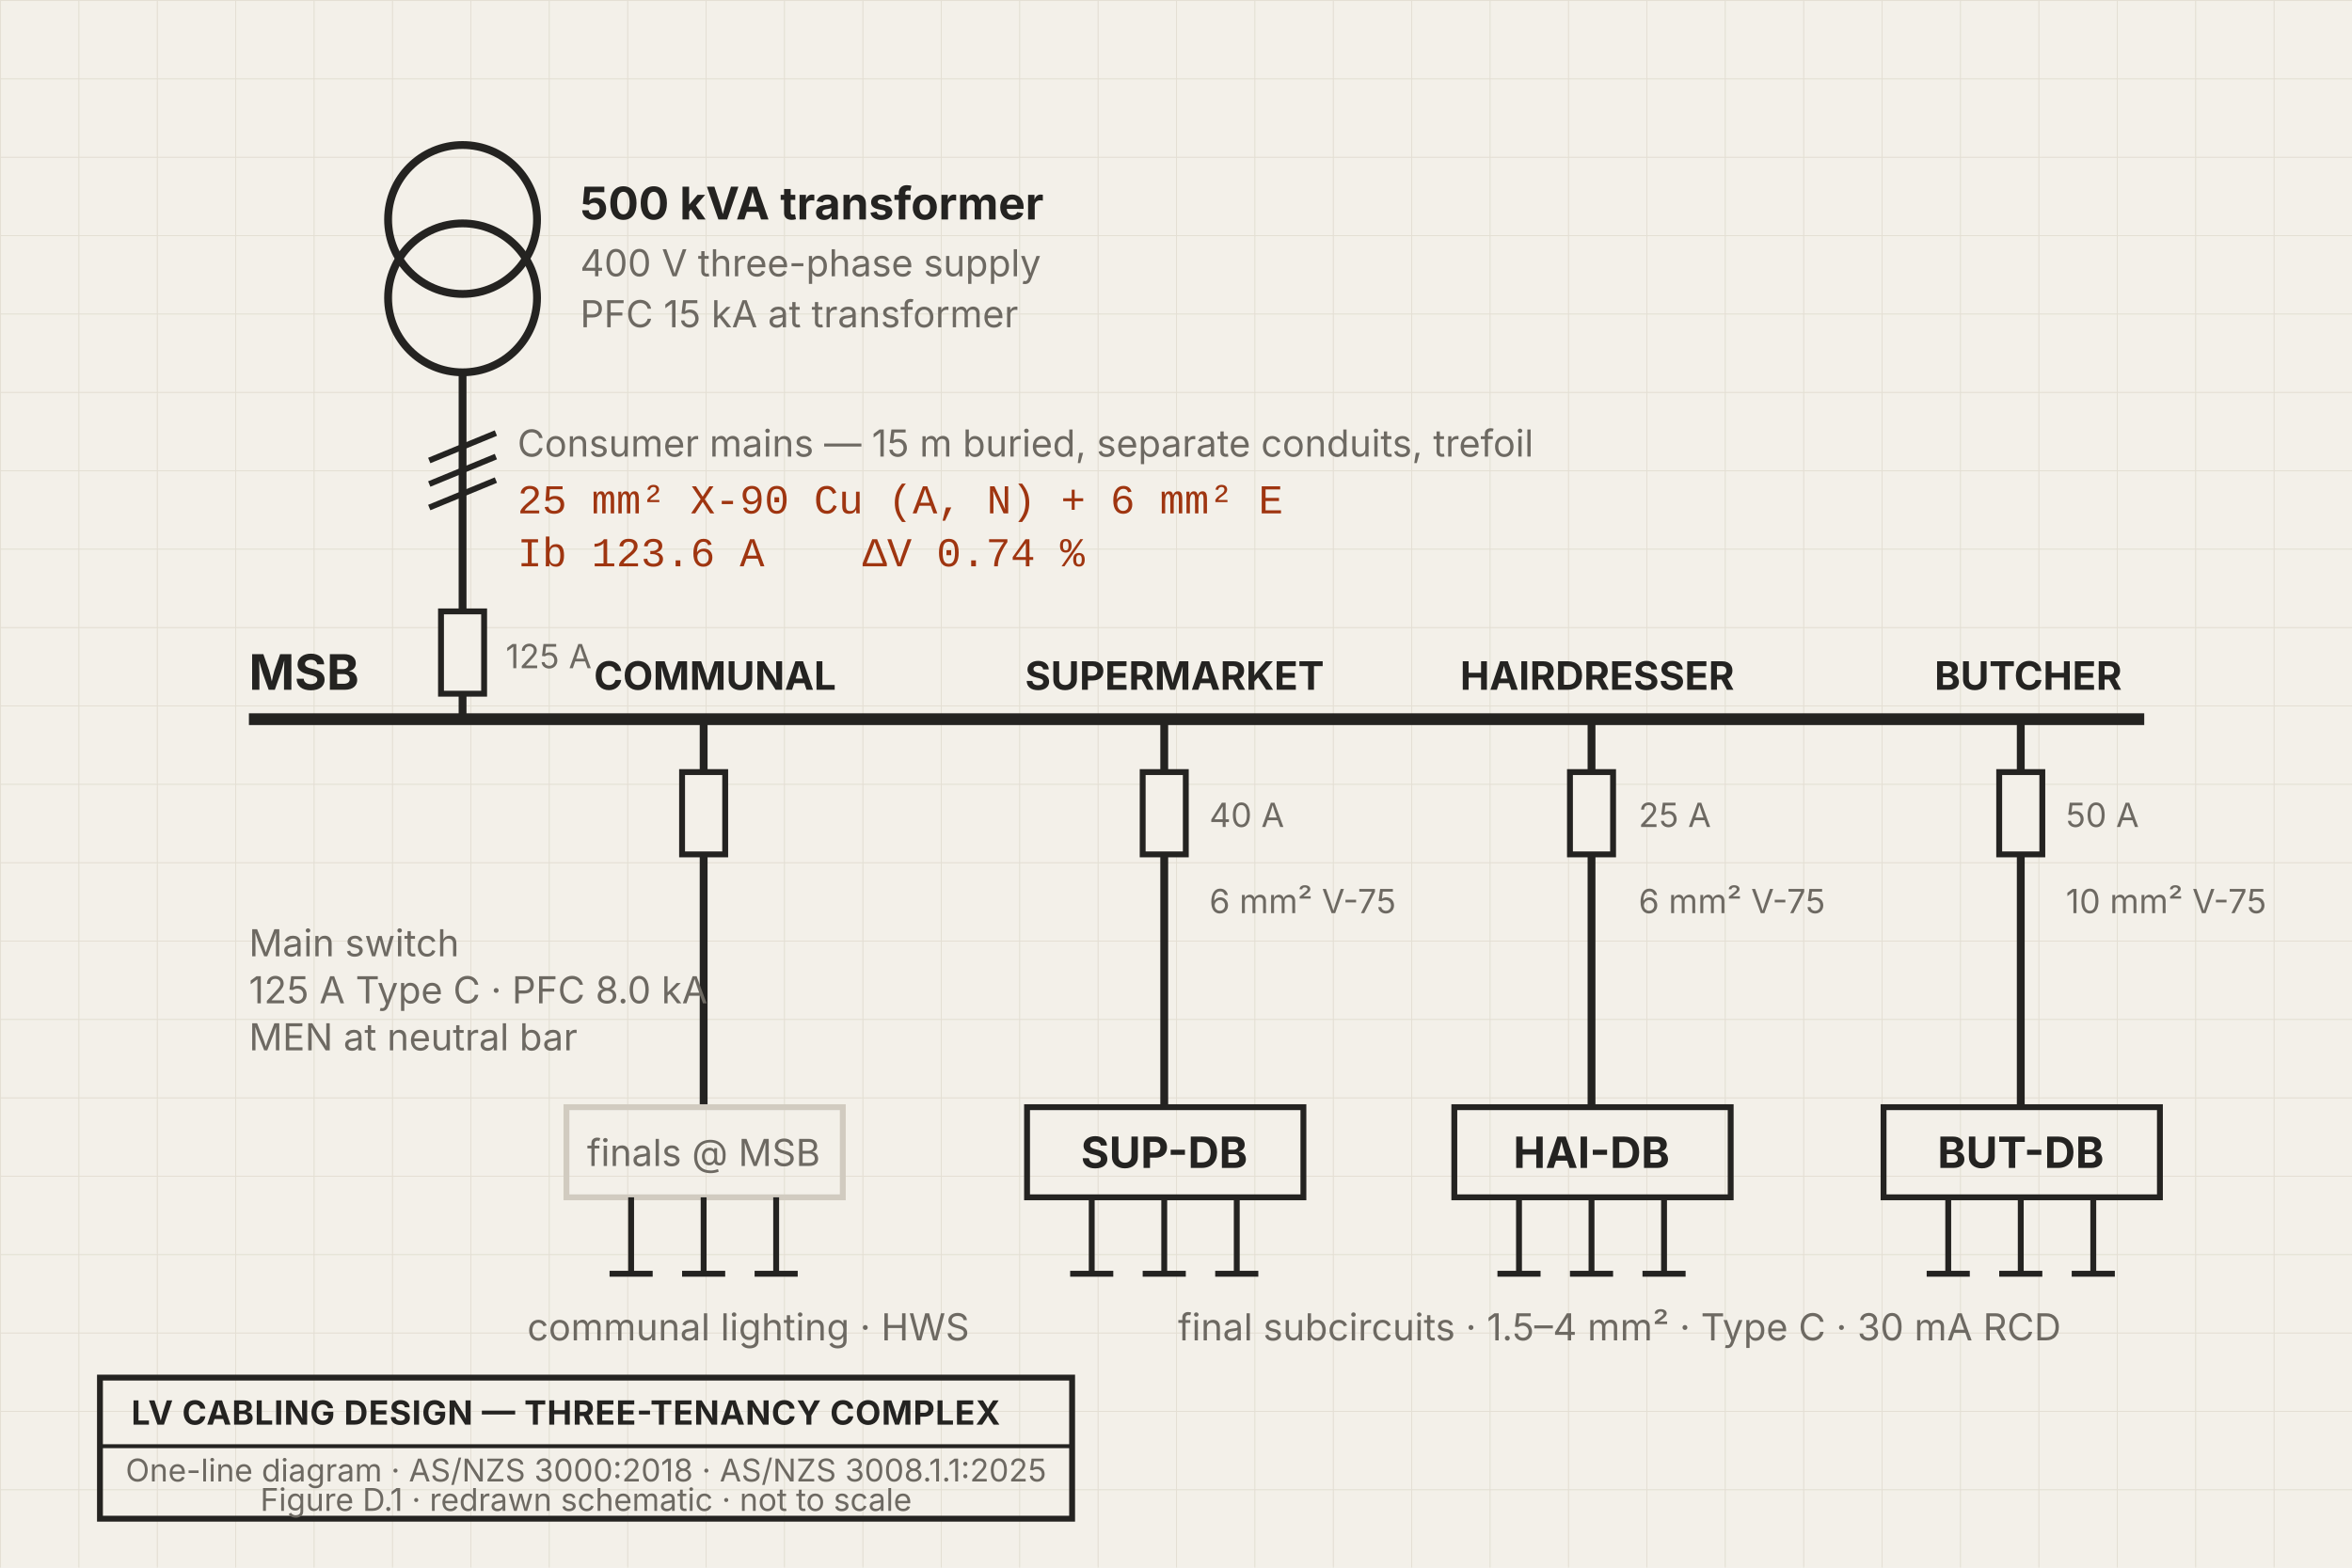
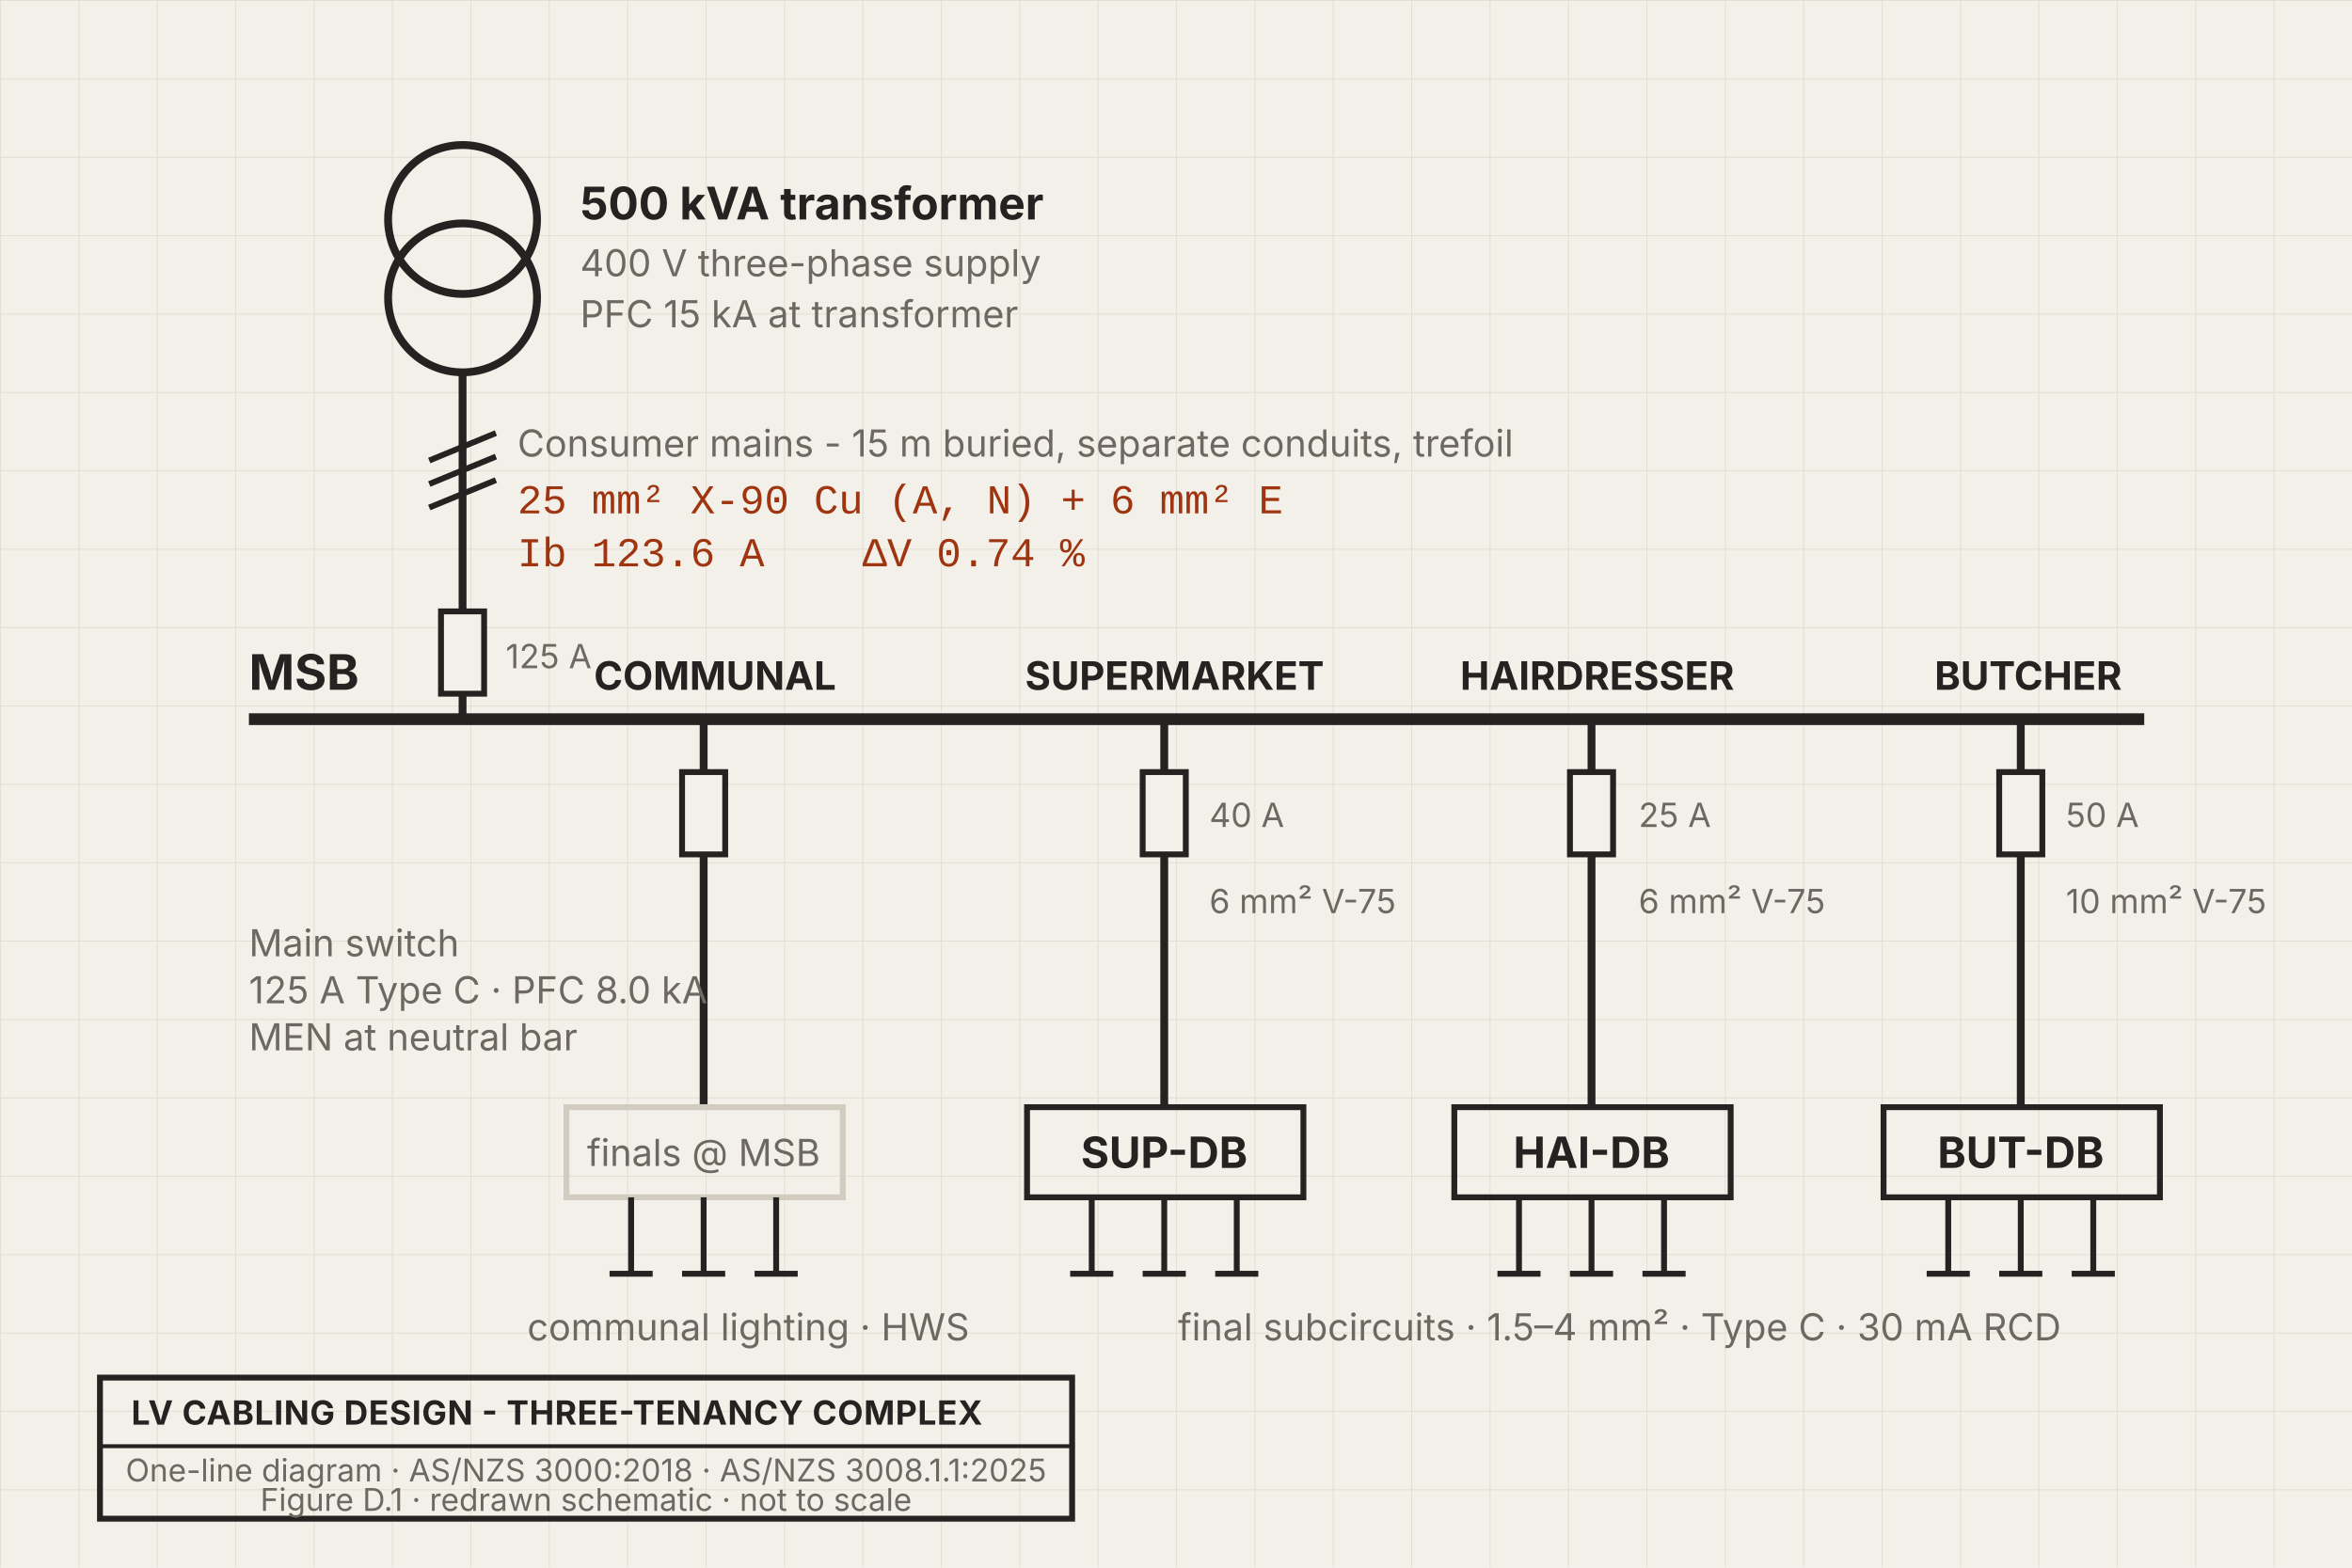
<svg xmlns="http://www.w3.org/2000/svg" viewBox="0 0 1200 800" width="1200" height="800" role="img" aria-labelledby="sldTitle sldDesc" style="--plot-n:46;--plot-step:19.57ms;--plot-end:1421ms">
  <defs>
    <pattern id="grid" width="40" height="40" patternUnits="userSpaceOnUse">
      <path d="M40 0H0V40" fill="none" stroke="#e4dfd4" stroke-width="1" />
    </pattern>
  </defs>
  <rect width="1200" height="800" fill="#f3f0e9" />
  <rect width="1200" height="800" fill="url(#grid)" />
  <g font-family="'Inter',Arial,Helvetica,sans-serif" fill="#242321">
    <circle cx="236" cy="112" r="38" fill="none" stroke="#242321" stroke-width="4" data-hit="supply" pathLength="1" style="--plot-i:1" />
    <circle cx="236" cy="152" r="38" fill="none" stroke="#242321" stroke-width="4" data-hit="supply" pathLength="1" style="--plot-i:2" />
    <text x="296" y="112" font-size="23" font-weight="700">500 kVA transformer</text>
    <text x="296" y="141" font-size="19" fill="#6d6962">400 V three-phase supply</text>
    <text x="296" y="167" font-size="19" fill="#6d6962">PFC 15 kA at transformer</text>
    <line x1="236" y1="190" x2="236" y2="367" stroke="#242321" stroke-width="4" data-hit="mains" pathLength="1" style="--plot-i:3" />
    <g stroke="#242321" stroke-width="3">
      <line x1="219" y1="235" x2="253" y2="221" data-hit="mains" pathLength="1" style="--plot-i:4" />
      <line x1="219" y1="247" x2="253" y2="233" data-hit="mains" pathLength="1" style="--plot-i:5" />
      <line x1="219" y1="259" x2="253" y2="245" data-hit="mains" pathLength="1" style="--plot-i:6" />
    </g>
-     <text x="264" y="233" font-size="19" fill="#6d6962">Consumer mains — 15 m buried, separate conduits, trefoil</text>
+     <text x="264" y="233" font-size="19" fill="#6d6962">Consumer mains - 15 m buried, separate conduits, trefoil</text>
    <text x="264" y="262" font-size="21" fill="#9f3510" font-family="Consolas,'Courier New',monospace">25 mm² X-90 Cu (A, N) + 6 mm² E</text>
    <text x="264" y="289" font-size="21" fill="#9f3510" font-family="Consolas,'Courier New',monospace">Ib 123.6 A</text>
    <text x="440" y="289" font-size="21" fill="#9f3510" font-family="Consolas,'Courier New',monospace" data-hit="vd">ΔV 0.74 %</text>
    <text x="127" y="352" font-size="25" font-weight="700">MSB</text>
    <rect x="225" y="312" width="22" height="42" fill="#f3f0e9" stroke="#242321" stroke-width="3" data-hit="device" pathLength="1" style="--plot-i:7" />
    <text x="258" y="341" font-size="17" fill="#6d6962">125 A</text>
    <line x1="127" y1="367" x2="1094" y2="367" stroke="#242321" stroke-width="6" pathLength="1" style="--plot-i:8" />
    <g font-size="20" font-weight="700">
      <text x="303" y="352">COMMUNAL</text>
      <text x="523" y="352">SUPERMARKET</text>
      <text x="745" y="352">HAIRDRESSER</text>
      <text x="987" y="352">BUTCHER</text>
    </g>
    <g stroke="#242321" stroke-width="4">
      <line x1="359" y1="367" x2="359" y2="565" pathLength="1" style="--plot-i:9" />
      <line x1="594" y1="367" x2="594" y2="565" data-hit="sup" pathLength="1" style="--plot-i:10" />
      <line x1="812" y1="367" x2="812" y2="565" data-hit="hai" pathLength="1" style="--plot-i:11" />
      <line x1="1031" y1="367" x2="1031" y2="565" data-hit="but" pathLength="1" style="--plot-i:12" />
    </g>
    <g fill="#f3f0e9" stroke="#242321" stroke-width="3">
      <rect x="348" y="394" width="22" height="42" pathLength="1" style="--plot-i:13" />
      <rect x="583" y="394" width="22" height="42" data-hit="sup" pathLength="1" style="--plot-i:14" />
      <rect x="801" y="394" width="22" height="42" data-hit="hai" pathLength="1" style="--plot-i:15" />
      <rect x="1020" y="394" width="22" height="42" data-hit="but" pathLength="1" style="--plot-i:16" />
    </g>
    <g font-size="17" fill="#6d6962">
      <text x="617" y="422">40 A</text>
      <text x="836" y="422">25 A</text>
      <text x="1054" y="422">50 A</text>
      <text x="617" y="466">6 mm² V-75</text>
      <text x="836" y="466">6 mm² V-75</text>
      <text x="1054" y="466">10 mm² V-75</text>
    </g>
    <g font-size="19" fill="#6d6962">
      <text x="127" y="488">Main switch</text>
      <text x="127" y="512">125 A Type C · PFC 8.0 kA</text>
      <text x="127" y="536">MEN at neutral bar</text>
    </g>
    <rect x="289" y="565" width="141" height="46" fill="none" stroke="#d1cbc0" stroke-width="3" pathLength="1" style="--plot-i:17" />
    <text x="359" y="595" font-size="19" fill="#6d6962" text-anchor="middle">finals @ MSB</text>
    <g fill="none" stroke="#242321" stroke-width="3">
      <rect x="524" y="565" width="141" height="46" data-hit="sup" pathLength="1" style="--plot-i:18" />
      <rect x="742" y="565" width="141" height="46" data-hit="hai" pathLength="1" style="--plot-i:19" />
      <rect x="961" y="565" width="141" height="46" data-hit="but" pathLength="1" style="--plot-i:20" />
    </g>
    <g font-size="22" font-weight="700" text-anchor="middle">
      <text x="594" y="596">SUP-DB</text>
      <text x="812" y="596">HAI-DB</text>
      <text x="1031" y="596">BUT-DB</text>
    </g>
    <g stroke="#242321" stroke-width="3">
      <line x1="322" y1="611" x2="322" y2="650" pathLength="1" style="--plot-i:21" />
      <line x1="359" y1="611" x2="359" y2="650" pathLength="1" style="--plot-i:22" />
      <line x1="396" y1="611" x2="396" y2="650" pathLength="1" style="--plot-i:23" />
      <line x1="557" y1="611" x2="557" y2="650" data-hit="sup" pathLength="1" style="--plot-i:24" />
      <line x1="594" y1="611" x2="594" y2="650" data-hit="sup" pathLength="1" style="--plot-i:25" />
      <line x1="631" y1="611" x2="631" y2="650" data-hit="sup" pathLength="1" style="--plot-i:26" />
      <line x1="775" y1="611" x2="775" y2="650" data-hit="hai" pathLength="1" style="--plot-i:27" />
      <line x1="812" y1="611" x2="812" y2="650" data-hit="hai" pathLength="1" style="--plot-i:28" />
      <line x1="849" y1="611" x2="849" y2="650" data-hit="hai" pathLength="1" style="--plot-i:29" />
      <line x1="994" y1="611" x2="994" y2="650" data-hit="but" pathLength="1" style="--plot-i:30" />
      <line x1="1031" y1="611" x2="1031" y2="650" data-hit="but" pathLength="1" style="--plot-i:31" />
      <line x1="1068" y1="611" x2="1068" y2="650" data-hit="but" pathLength="1" style="--plot-i:32" />
      <line x1="311" y1="650" x2="333" y2="650" pathLength="1" style="--plot-i:33" />
      <line x1="348" y1="650" x2="370" y2="650" pathLength="1" style="--plot-i:34" />
      <line x1="385" y1="650" x2="407" y2="650" pathLength="1" style="--plot-i:35" />
      <line x1="546" y1="650" x2="568" y2="650" data-hit="sup" pathLength="1" style="--plot-i:36" />
      <line x1="583" y1="650" x2="605" y2="650" data-hit="sup" pathLength="1" style="--plot-i:37" />
      <line x1="620" y1="650" x2="642" y2="650" data-hit="sup" pathLength="1" style="--plot-i:38" />
      <line x1="764" y1="650" x2="786" y2="650" data-hit="hai" pathLength="1" style="--plot-i:39" />
      <line x1="801" y1="650" x2="823" y2="650" data-hit="hai" pathLength="1" style="--plot-i:40" />
      <line x1="838" y1="650" x2="860" y2="650" data-hit="hai" pathLength="1" style="--plot-i:41" />
      <line x1="983" y1="650" x2="1005" y2="650" data-hit="but" pathLength="1" style="--plot-i:42" />
      <line x1="1020" y1="650" x2="1042" y2="650" data-hit="but" pathLength="1" style="--plot-i:43" />
      <line x1="1057" y1="650" x2="1079" y2="650" data-hit="but" pathLength="1" style="--plot-i:44" />
    </g>
    <g font-size="19" fill="#6d6962">
      <text x="269" y="684">communal lighting · HWS</text>
      <text x="601" y="684">final subcircuits · 1.5–4 mm² · Type C · 30 mA RCD</text>
    </g>
    <rect x="51" y="703" width="496" height="72" fill="none" stroke="#242321" stroke-width="3" pathLength="1" style="--plot-i:45" />
-     <text x="67" y="727" font-size="17" font-weight="700" letter-spacing="0.3">LV CABLING DESIGN — THREE-TENANCY COMPLEX</text>
+     <text x="67" y="727" font-size="17" font-weight="700" letter-spacing="0.3">LV CABLING DESIGN - THREE-TENANCY COMPLEX</text>
    <line x1="51" y1="738" x2="547" y2="738" stroke="#242321" stroke-width="2" pathLength="1" style="--plot-i:46" />
    <text x="299" y="756" font-size="16" fill="#6d6962" text-anchor="middle">One-line diagram · AS/NZS 3000:2018 · AS/NZS 3008.1.1:2025</text>
    <text x="299" y="771" font-size="16" fill="#6d6962" text-anchor="middle">Figure D.1 · redrawn schematic · not to scale</text>
  </g>
</svg>
